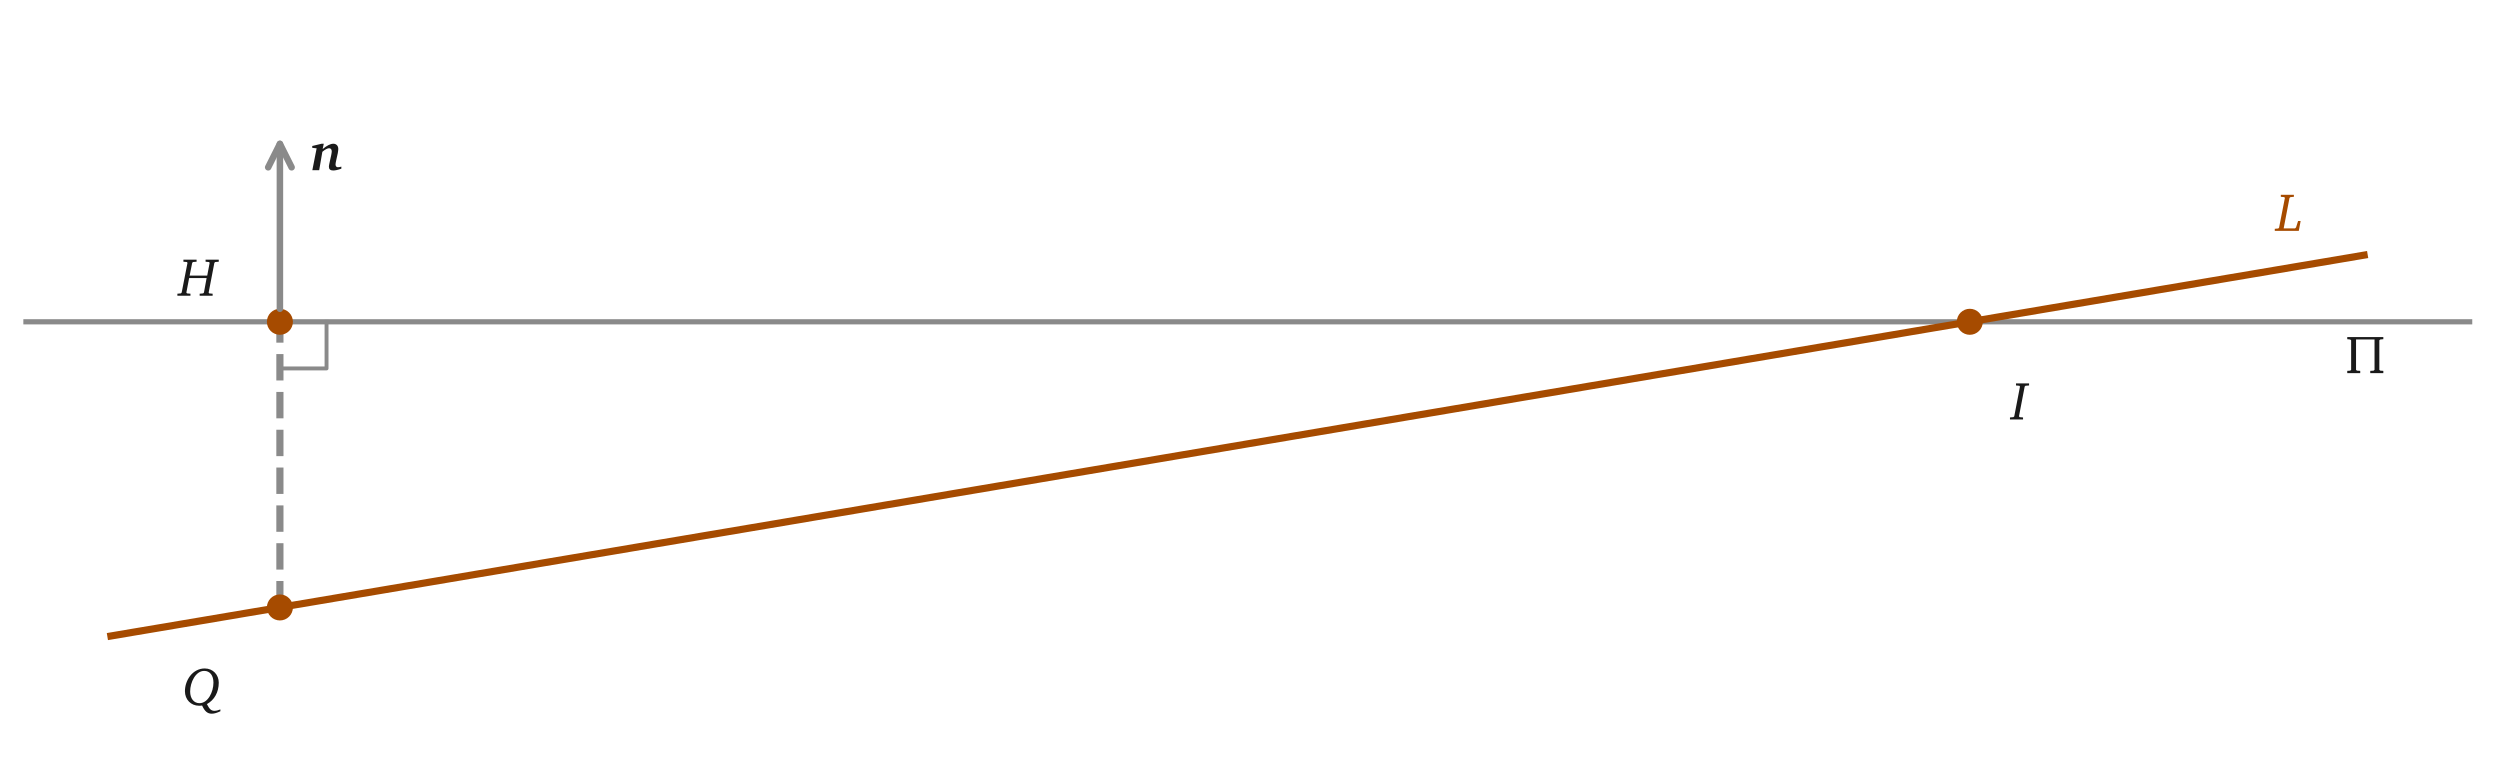
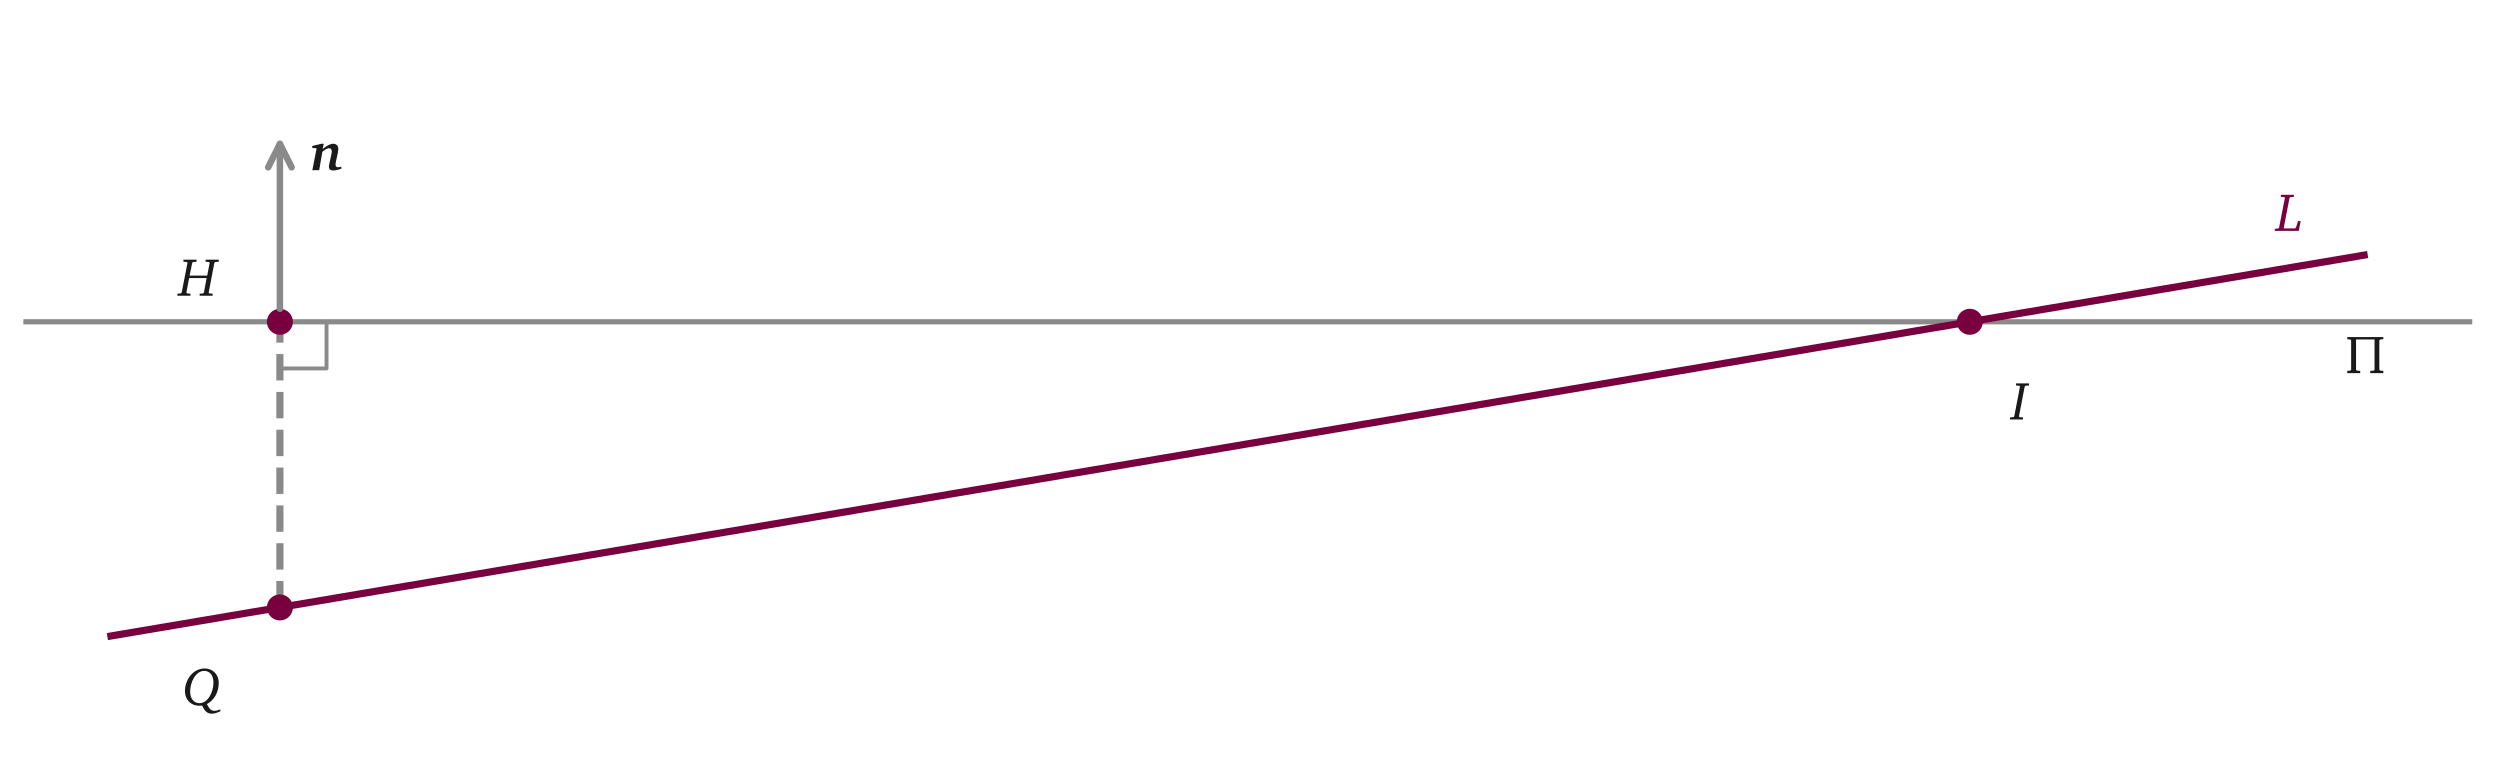
<svg xmlns="http://www.w3.org/2000/svg" xmlns:xlink="http://www.w3.org/1999/xlink" width="382.32pt" height="118.519pt" viewBox="0 0 382.32 118.519" version="1.2">
  <defs>
    <g>
      <symbol overflow="visible" id="glyph0-0">
        <path style="stroke:none;" d="" />
      </symbol>
      <symbol overflow="visible" id="glyph0-1">
        <path style="stroke:none;" d="M 1.656 -4.047 L 0.219 -3.703 L 0.219 -3.422 L 0.891 -3.344 L 0.234 0 L 1.281 0 L 1.766 -2.812 C 2.203 -3.188 2.562 -3.359 2.797 -3.359 C 3.047 -3.359 3.203 -3.188 3.203 -2.875 C 3.203 -2.75 3.172 -2.578 3.125 -2.328 L 2.828 -0.969 C 2.797 -0.797 2.766 -0.656 2.766 -0.531 C 2.766 -0.156 2.984 0.047 3.422 0.047 C 3.734 0.047 4.156 -0.047 4.672 -0.234 L 4.672 -0.547 C 4.469 -0.484 4.297 -0.453 4.125 -0.453 C 3.938 -0.453 3.781 -0.609 3.781 -0.859 C 3.781 -1 3.812 -1.188 3.875 -1.469 L 4.125 -2.594 C 4.172 -2.875 4.203 -3.094 4.203 -3.25 C 4.203 -3.734 3.891 -4.047 3.453 -4.047 C 2.984 -4.047 2.469 -3.766 1.812 -3.234 L 1.984 -4.047 Z M 1.656 -4.047 " />
      </symbol>
      <symbol overflow="visible" id="glyph1-0">
        <path style="stroke:none;" d="" />
      </symbol>
      <symbol overflow="visible" id="glyph1-1">
        <path style="stroke:none;" d="M 1.672 -5.141 L 4.5 -5.141 L 4.5 -0.5 L 4.359 -0.375 L 3.844 -0.344 L 3.844 0 L 5.844 0 L 5.844 -0.344 L 5.375 -0.375 L 5.234 -0.5 L 5.234 -5.016 L 5.375 -5.141 L 5.844 -5.188 L 5.844 -5.516 L 0.328 -5.516 L 0.328 -5.188 L 0.781 -5.141 L 0.922 -5.016 L 0.922 -0.5 L 0.781 -0.375 L 0.328 -0.344 L 0.328 0 L 2.312 0 L 2.312 -0.344 L 1.812 -0.375 L 1.672 -0.5 Z M 1.672 -5.141 " />
      </symbol>
      <symbol overflow="visible" id="glyph2-0">
        <path style="stroke:none;" d="" />
      </symbol>
      <symbol overflow="visible" id="glyph2-1">
        <path style="stroke:none;" d="M 3.344 -5.609 C 2.484 -5.609 1.672 -5.188 1.109 -4.453 C 0.609 -3.781 0.328 -2.969 0.328 -2.125 C 0.328 -0.844 1.25 0.094 2.484 0.094 C 2.609 0.094 2.766 0.094 2.953 0.062 C 3.344 0.922 3.75 1.312 4.438 1.312 C 4.828 1.312 5.25 1.172 5.75 0.938 L 5.75 0.656 C 5.375 0.812 5.062 0.875 4.875 0.875 C 4.297 0.875 4.062 0.562 3.688 -0.156 C 4.828 -0.781 5.5 -1.969 5.5 -3.438 C 5.5 -4.625 4.641 -5.609 3.344 -5.609 Z M 3.281 -5.234 C 4.141 -5.234 4.688 -4.547 4.688 -3.438 C 4.688 -2.016 3.859 -0.297 2.547 -0.297 C 1.703 -0.297 1.125 -1 1.125 -2.078 C 1.125 -3.5 1.969 -5.234 3.281 -5.234 Z M 3.281 -5.234 " />
      </symbol>
      <symbol overflow="visible" id="glyph2-2">
        <path style="stroke:none;" d="M 0.688 -5.516 L 0.688 -5.203 L 1.219 -5.156 L 1.312 -5.031 L 0.422 -0.484 L 0.297 -0.359 L -0.234 -0.312 L -0.234 0 L 1.766 0 L 1.766 -0.312 L 1.234 -0.359 L 1.141 -0.484 L 1.562 -2.703 L 4.234 -2.703 L 3.828 -0.484 L 3.703 -0.359 L 3.172 -0.312 L 3.172 0 L 5.156 0 L 5.156 -0.312 L 4.625 -0.359 L 4.547 -0.484 L 5.422 -5.031 L 5.547 -5.156 L 6.094 -5.203 L 6.094 -5.516 L 4.078 -5.516 L 4.078 -5.203 L 4.609 -5.156 L 4.703 -5.031 L 4.328 -3.078 L 1.641 -3.078 L 2.031 -5.031 L 2.156 -5.156 L 2.703 -5.203 L 2.703 -5.516 Z M 0.688 -5.516 " />
      </symbol>
      <symbol overflow="visible" id="glyph2-3">
        <path style="stroke:none;" d="M 0.734 -5.516 L 0.734 -5.203 L 1.25 -5.156 L 1.344 -5.031 L 0.469 -0.484 L 0.344 -0.359 L -0.188 -0.312 L -0.188 0 L 1.812 0 L 1.812 -0.312 L 1.281 -0.359 L 1.188 -0.484 L 2.062 -5.031 L 2.188 -5.156 L 2.734 -5.203 L 2.734 -5.516 Z M 0.734 -5.516 " />
      </symbol>
      <symbol overflow="visible" id="glyph2-4">
        <path style="stroke:none;" d="M 0.688 -5.516 L 0.688 -5.203 L 1.219 -5.156 L 1.312 -5.031 L 0.422 -0.484 L 0.297 -0.359 L -0.234 -0.312 L -0.234 0 L 3.438 0 L 3.719 -1.5 L 3.328 -1.5 L 3.016 -0.516 L 2.859 -0.375 L 1.125 -0.375 L 2.016 -5.031 L 2.156 -5.156 L 2.688 -5.203 L 2.688 -5.516 Z M 0.688 -5.516 " />
      </symbol>
    </g>
    <clipPath id="clip1">
      <path d="M 3.57 48 L 378.078 48 L 378.078 50 L 3.57 50 Z M 3.57 48 " />
    </clipPath>
  </defs>
  <g id="surface1">
    <g clip-path="url(#clip1)" clip-rule="nonzero">
      <path style="fill:none;stroke-width:0.8;stroke-linecap:square;stroke-linejoin:round;stroke:rgb(54.117%,54.117%,54.117%);stroke-opacity:1;stroke-miterlimit:10;" d="M 3.149 69.108 L 379.177 69.108 " transform="matrix(0.995958,0,0,-0.995958,0.434046,118.0399)" />
    </g>
-     <path style="fill:none;stroke-width:1.1;stroke-linecap:square;stroke-linejoin:round;stroke:rgb(65.097%,29.41%,0%);stroke-opacity:1;stroke-miterlimit:10;" d="M 16.594 20.863 L 20.089 21.455 L 23.583 22.043 L 27.078 22.635 L 30.572 23.224 L 37.562 24.408 L 41.056 24.996 L 44.551 25.589 L 48.045 26.177 L 51.544 26.769 L 55.038 27.361 L 58.533 27.95 L 62.028 28.542 L 65.522 29.13 L 72.511 30.315 L 76.006 30.903 L 82.995 32.088 L 86.49 32.676 L 89.984 33.268 L 93.479 33.856 L 100.468 35.041 L 103.963 35.629 L 107.457 36.222 L 110.952 36.81 L 114.447 37.402 L 117.941 37.99 L 124.93 39.175 L 128.425 39.763 L 135.414 40.948 L 138.909 41.536 L 145.898 42.72 L 149.392 43.309 L 152.887 43.901 L 156.382 44.489 L 163.371 45.674 L 166.865 46.262 L 170.36 46.854 L 173.855 47.443 L 177.353 48.035 L 180.848 48.627 L 184.342 49.215 L 191.332 50.4 L 194.826 50.988 L 198.321 51.58 L 201.815 52.169 L 208.804 53.353 L 212.299 53.942 L 215.794 54.534 L 219.288 55.122 L 222.783 55.714 L 226.277 56.303 L 233.267 57.487 L 236.761 58.075 L 243.75 59.26 L 247.245 59.848 L 254.234 61.033 L 257.729 61.621 L 261.223 62.213 L 264.718 62.802 L 268.213 63.394 L 271.707 63.982 L 278.696 65.167 L 282.195 65.755 L 285.686 66.347 L 289.18 66.935 L 296.169 68.12 L 299.664 68.708 L 303.162 69.301 L 306.657 69.893 L 310.152 70.481 L 317.141 71.666 L 320.635 72.254 L 324.13 72.846 L 327.625 73.434 L 331.119 74.027 L 334.614 74.615 L 341.603 75.799 L 345.098 76.388 L 352.087 77.572 L 355.581 78.161 L 362.571 79.345 " transform="matrix(0.995958,0,0,-0.995958,0.434046,118.0399)" />
+     <path style="fill:none;stroke-width:1.1;stroke-linecap:square;stroke-linejoin:round;stroke:rgb(47.057%,0%,24.704%);stroke-opacity:1;stroke-miterlimit:10;" d="M 16.594 20.863 L 20.089 21.455 L 23.583 22.043 L 27.078 22.635 L 30.572 23.224 L 37.562 24.408 L 41.056 24.996 L 44.551 25.589 L 48.045 26.177 L 51.544 26.769 L 55.038 27.361 L 58.533 27.95 L 62.028 28.542 L 65.522 29.13 L 72.511 30.315 L 76.006 30.903 L 82.995 32.088 L 86.49 32.676 L 89.984 33.268 L 93.479 33.856 L 100.468 35.041 L 103.963 35.629 L 107.457 36.222 L 110.952 36.81 L 114.447 37.402 L 117.941 37.99 L 124.93 39.175 L 128.425 39.763 L 135.414 40.948 L 138.909 41.536 L 145.898 42.72 L 149.392 43.309 L 152.887 43.901 L 156.382 44.489 L 163.371 45.674 L 166.865 46.262 L 170.36 46.854 L 173.855 47.443 L 177.353 48.035 L 180.848 48.627 L 184.342 49.215 L 191.332 50.4 L 194.826 50.988 L 198.321 51.58 L 201.815 52.169 L 208.804 53.353 L 212.299 53.942 L 215.794 54.534 L 219.288 55.122 L 222.783 55.714 L 226.277 56.303 L 233.267 57.487 L 236.761 58.075 L 243.75 59.26 L 247.245 59.848 L 254.234 61.033 L 257.729 61.621 L 261.223 62.213 L 264.718 62.802 L 268.213 63.394 L 271.707 63.982 L 278.696 65.167 L 282.195 65.755 L 285.686 66.347 L 289.18 66.935 L 296.169 68.12 L 299.664 68.708 L 303.162 69.301 L 306.657 69.893 L 310.152 70.481 L 317.141 71.666 L 320.635 72.254 L 324.13 72.846 L 327.625 73.434 L 331.119 74.027 L 334.614 74.615 L 341.603 75.799 L 345.098 76.388 L 352.087 77.572 L 355.581 78.161 L 362.571 79.345 " transform="matrix(0.995958,0,0,-0.995958,0.434046,118.0399)" />
    <path style="fill:none;stroke-width:1.1;stroke-linecap:butt;stroke-linejoin:round;stroke:rgb(54.117%,54.117%,54.117%);stroke-opacity:1;stroke-dasharray:4.055,1.753;stroke-miterlimit:10;" d="M 42.543 25.247 L 42.543 69.108 " transform="matrix(0.995958,0,0,-0.995958,0.434046,118.0399)" />
    <path style="fill:none;stroke-width:0.6;stroke-linecap:square;stroke-linejoin:round;stroke:rgb(54.117%,54.117%,54.117%);stroke-opacity:1;stroke-miterlimit:10;" d="M 42.543 61.947 L 49.704 61.947 L 49.704 69.108 " transform="matrix(0.995958,0,0,-0.995958,0.434046,118.0399)" />
-     <path style="fill-rule:nonzero;fill:rgb(65.097%,29.41%,0%);fill-opacity:1;stroke-width:1;stroke-linecap:butt;stroke-linejoin:round;stroke:rgb(65.097%,29.41%,0%);stroke-opacity:1;stroke-miterlimit:10;" d="M -0 -1.499 C 0.396 -1.499 0.78 -1.342 1.059 -1.059 C 1.341 -0.777 1.498 -0.397 1.498 -0.001 C 1.498 0.4 1.341 0.78 1.059 1.058 C 0.78 1.341 0.396 1.498 -0 1.498 C -0.396 1.498 -0.781 1.341 -1.059 1.058 C -1.342 0.78 -1.499 0.4 -1.499 -0.001 C -1.499 -0.397 -1.342 -0.777 -1.059 -1.059 C -0.781 -1.342 -0.396 -1.499 -0 -1.499 Z M -0 -1.499 " transform="matrix(0.995958,0,0,-0.995958,42.80499,92.89401)" />
-     <path style="fill-rule:nonzero;fill:rgb(65.097%,29.41%,0%);fill-opacity:1;stroke-width:1;stroke-linecap:butt;stroke-linejoin:round;stroke:rgb(65.097%,29.41%,0%);stroke-opacity:1;stroke-miterlimit:10;" d="M -0 -1.498 C 0.396 -1.498 0.78 -1.341 1.059 -1.059 C 1.341 -0.78 1.498 -0.396 1.498 0 C 1.498 0.396 1.341 0.781 1.059 1.059 C 0.78 1.342 0.396 1.498 -0 1.498 C -0.396 1.498 -0.781 1.342 -1.059 1.059 C -1.342 0.781 -1.499 0.396 -1.499 0 C -1.499 -0.396 -1.342 -0.78 -1.059 -1.059 C -0.781 -1.341 -0.396 -1.498 -0 -1.498 Z M -0 -1.498 " transform="matrix(0.995958,0,0,-0.995958,42.80499,49.21111)" />
-     <path style="fill-rule:nonzero;fill:rgb(65.097%,29.41%,0%);fill-opacity:1;stroke-width:1;stroke-linecap:butt;stroke-linejoin:round;stroke:rgb(65.097%,29.41%,0%);stroke-opacity:1;stroke-miterlimit:10;" d="M 0 -1.498 C 0.397 -1.498 0.777 -1.341 1.059 -1.059 C 1.342 -0.78 1.499 -0.396 1.499 0 C 1.499 0.396 1.342 0.781 1.059 1.059 C 0.777 1.342 0.397 1.498 0 1.498 C -0.396 1.498 -0.78 1.342 -1.059 1.059 C -1.341 0.781 -1.498 0.396 -1.498 0 C -1.498 -0.396 -1.341 -0.78 -1.059 -1.059 C -0.78 -1.341 -0.396 -1.498 0 -1.498 Z M 0 -1.498 " transform="matrix(0.995958,0,0,-0.995958,301.2379,49.21111)" />
+     <path style="fill-rule:nonzero;fill:rgb(47.057%,0%,24.704%);fill-opacity:1;stroke-width:1;stroke-linecap:butt;stroke-linejoin:round;stroke:rgb(47.057%,0%,24.704%);stroke-opacity:1;stroke-miterlimit:10;" d="M -0 -1.499 C 0.396 -1.499 0.78 -1.342 1.059 -1.059 C 1.341 -0.777 1.498 -0.397 1.498 -0.001 C 1.498 0.4 1.341 0.78 1.059 1.058 C 0.78 1.341 0.396 1.498 -0 1.498 C -0.396 1.498 -0.781 1.341 -1.059 1.058 C -1.342 0.78 -1.499 0.4 -1.499 -0.001 C -1.499 -0.397 -1.342 -0.777 -1.059 -1.059 C -0.781 -1.342 -0.396 -1.499 -0 -1.499 Z M -0 -1.499 " transform="matrix(0.995958,0,0,-0.995958,42.80499,92.89401)" />
+     <path style="fill-rule:nonzero;fill:rgb(47.057%,0%,24.704%);fill-opacity:1;stroke-width:1;stroke-linecap:butt;stroke-linejoin:round;stroke:rgb(47.057%,0%,24.704%);stroke-opacity:1;stroke-miterlimit:10;" d="M -0 -1.498 C 0.396 -1.498 0.78 -1.341 1.059 -1.059 C 1.341 -0.78 1.498 -0.396 1.498 0 C 1.498 0.396 1.341 0.781 1.059 1.059 C 0.78 1.342 0.396 1.498 -0 1.498 C -0.396 1.498 -0.781 1.342 -1.059 1.059 C -1.342 0.781 -1.499 0.396 -1.499 0 C -1.499 -0.396 -1.342 -0.78 -1.059 -1.059 C -0.781 -1.341 -0.396 -1.498 -0 -1.498 Z M -0 -1.498 " transform="matrix(0.995958,0,0,-0.995958,42.80499,49.21111)" />
+     <path style="fill-rule:nonzero;fill:rgb(47.057%,0%,24.704%);fill-opacity:1;stroke-width:1;stroke-linecap:butt;stroke-linejoin:round;stroke:rgb(47.057%,0%,24.704%);stroke-opacity:1;stroke-miterlimit:10;" d="M 0 -1.498 C 0.397 -1.498 0.777 -1.341 1.059 -1.059 C 1.342 -0.78 1.499 -0.396 1.499 0 C 1.499 0.396 1.342 0.781 1.059 1.059 C 0.777 1.342 0.397 1.498 0 1.498 C -0.396 1.498 -0.78 1.342 -1.059 1.059 C -1.341 0.781 -1.498 0.396 -1.498 0 C -1.498 -0.396 -1.341 -0.78 -1.059 -1.059 C -0.78 -1.341 -0.396 -1.498 0 -1.498 Z M 0 -1.498 " transform="matrix(0.995958,0,0,-0.995958,301.2379,49.21111)" />
    <path style="fill:none;stroke-width:1;stroke-linecap:round;stroke-linejoin:round;stroke:rgb(54.117%,54.117%,54.117%);stroke-opacity:1;stroke-miterlimit:10;" d="M 42.543 71.109 C 42.543 79.922 42.543 88.362 42.543 96.426 " transform="matrix(0.995958,0,0,-0.995958,0.434046,118.0399)" />
    <path style="fill:none;stroke-width:1;stroke-linecap:round;stroke-linejoin:round;stroke:rgb(54.117%,54.117%,54.117%);stroke-opacity:1;stroke-miterlimit:10;" d="M 40.742 92.829 L 42.543 96.426 L 44.343 92.829 " transform="matrix(0.995958,0,0,-0.995958,0.434046,118.0399)" />
    <g style="fill:rgb(10.196%,10.196%,10.196%);fill-opacity:1;">
      <use xlink:href="#glyph0-1" x="47.531" y="26.028" />
    </g>
    <g style="fill:rgb(10.196%,10.196%,10.196%);fill-opacity:1;">
      <use xlink:href="#glyph1-1" x="358.633" y="57.058" />
    </g>
    <g style="fill:rgb(10.196%,10.196%,10.196%);fill-opacity:1;">
      <use xlink:href="#glyph2-1" x="27.954" y="107.833" />
    </g>
    <g style="fill:rgb(10.196%,10.196%,10.196%);fill-opacity:1;">
      <use xlink:href="#glyph2-2" x="27.361" y="45.228" />
    </g>
    <g style="fill:rgb(10.196%,10.196%,10.196%);fill-opacity:1;">
      <use xlink:href="#glyph2-3" x="307.568" y="64.151" />
    </g>
-     <g style="fill:rgb(65.097%,29.41%,0%);fill-opacity:1;">
+     <g style="fill:rgb(47.057%,0%,24.704%);fill-opacity:1;">
      <use xlink:href="#glyph2-4" x="348.112" y="35.302" />
    </g>
  </g>
</svg>
